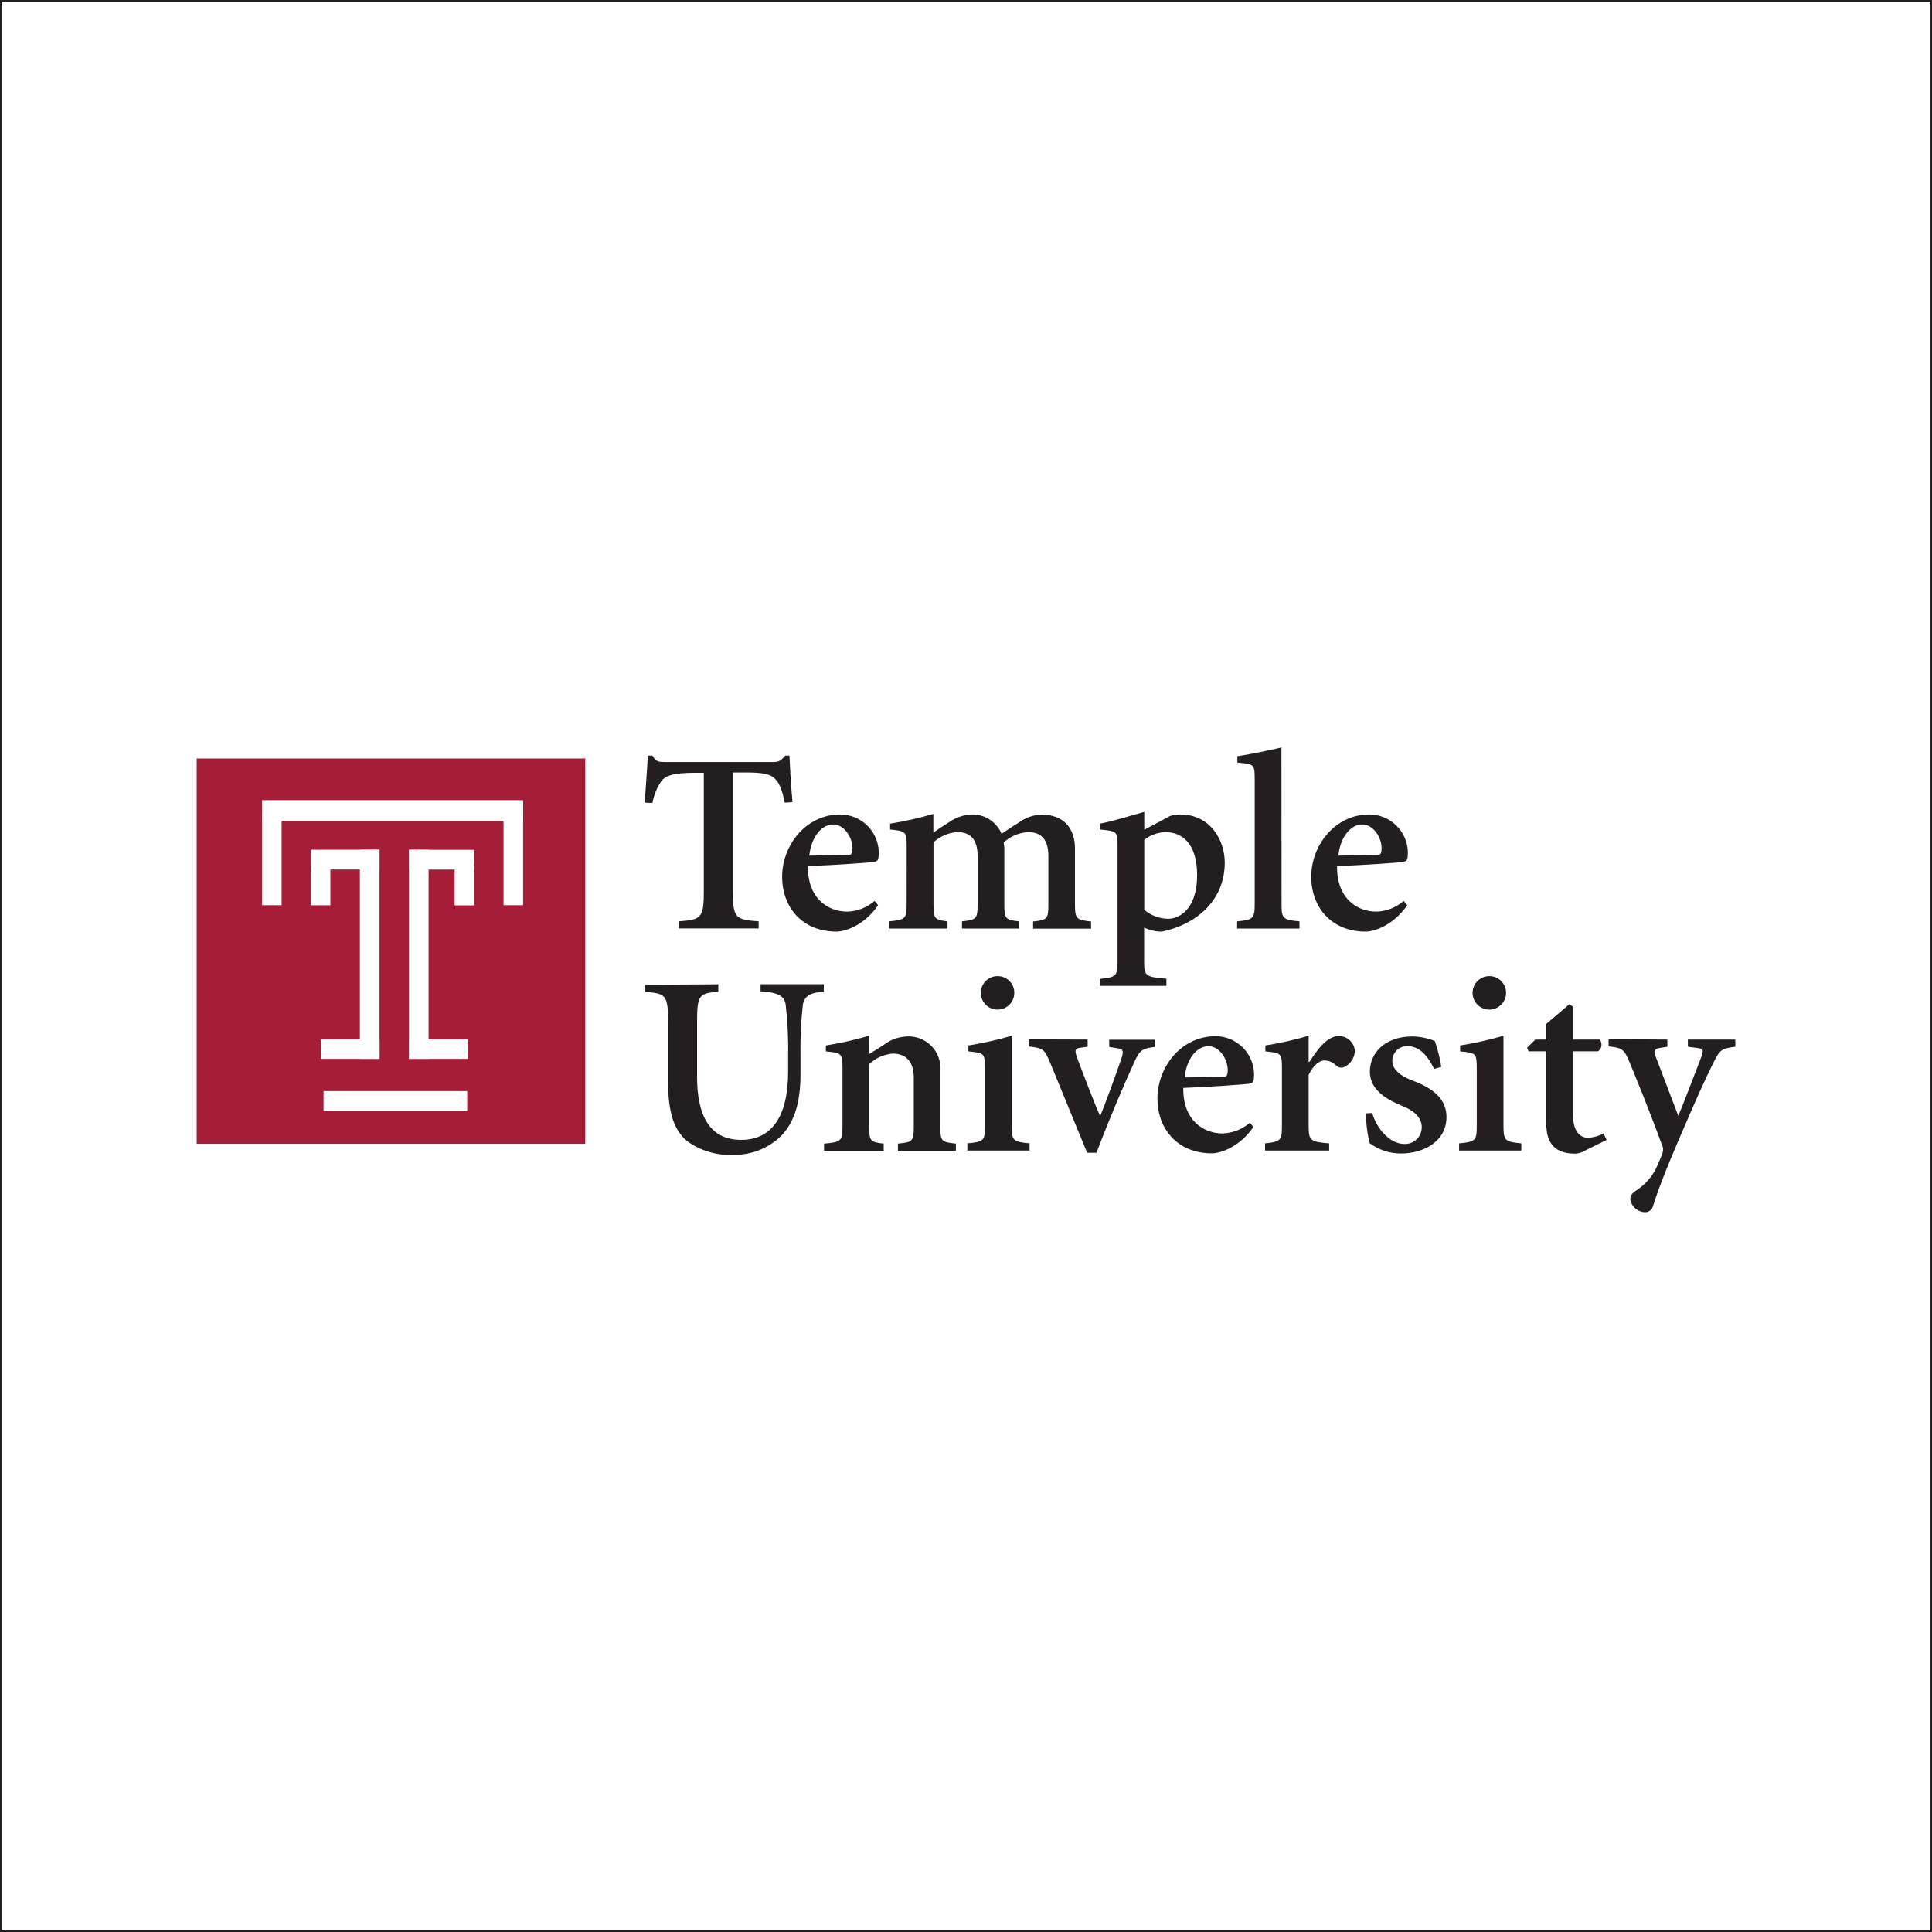
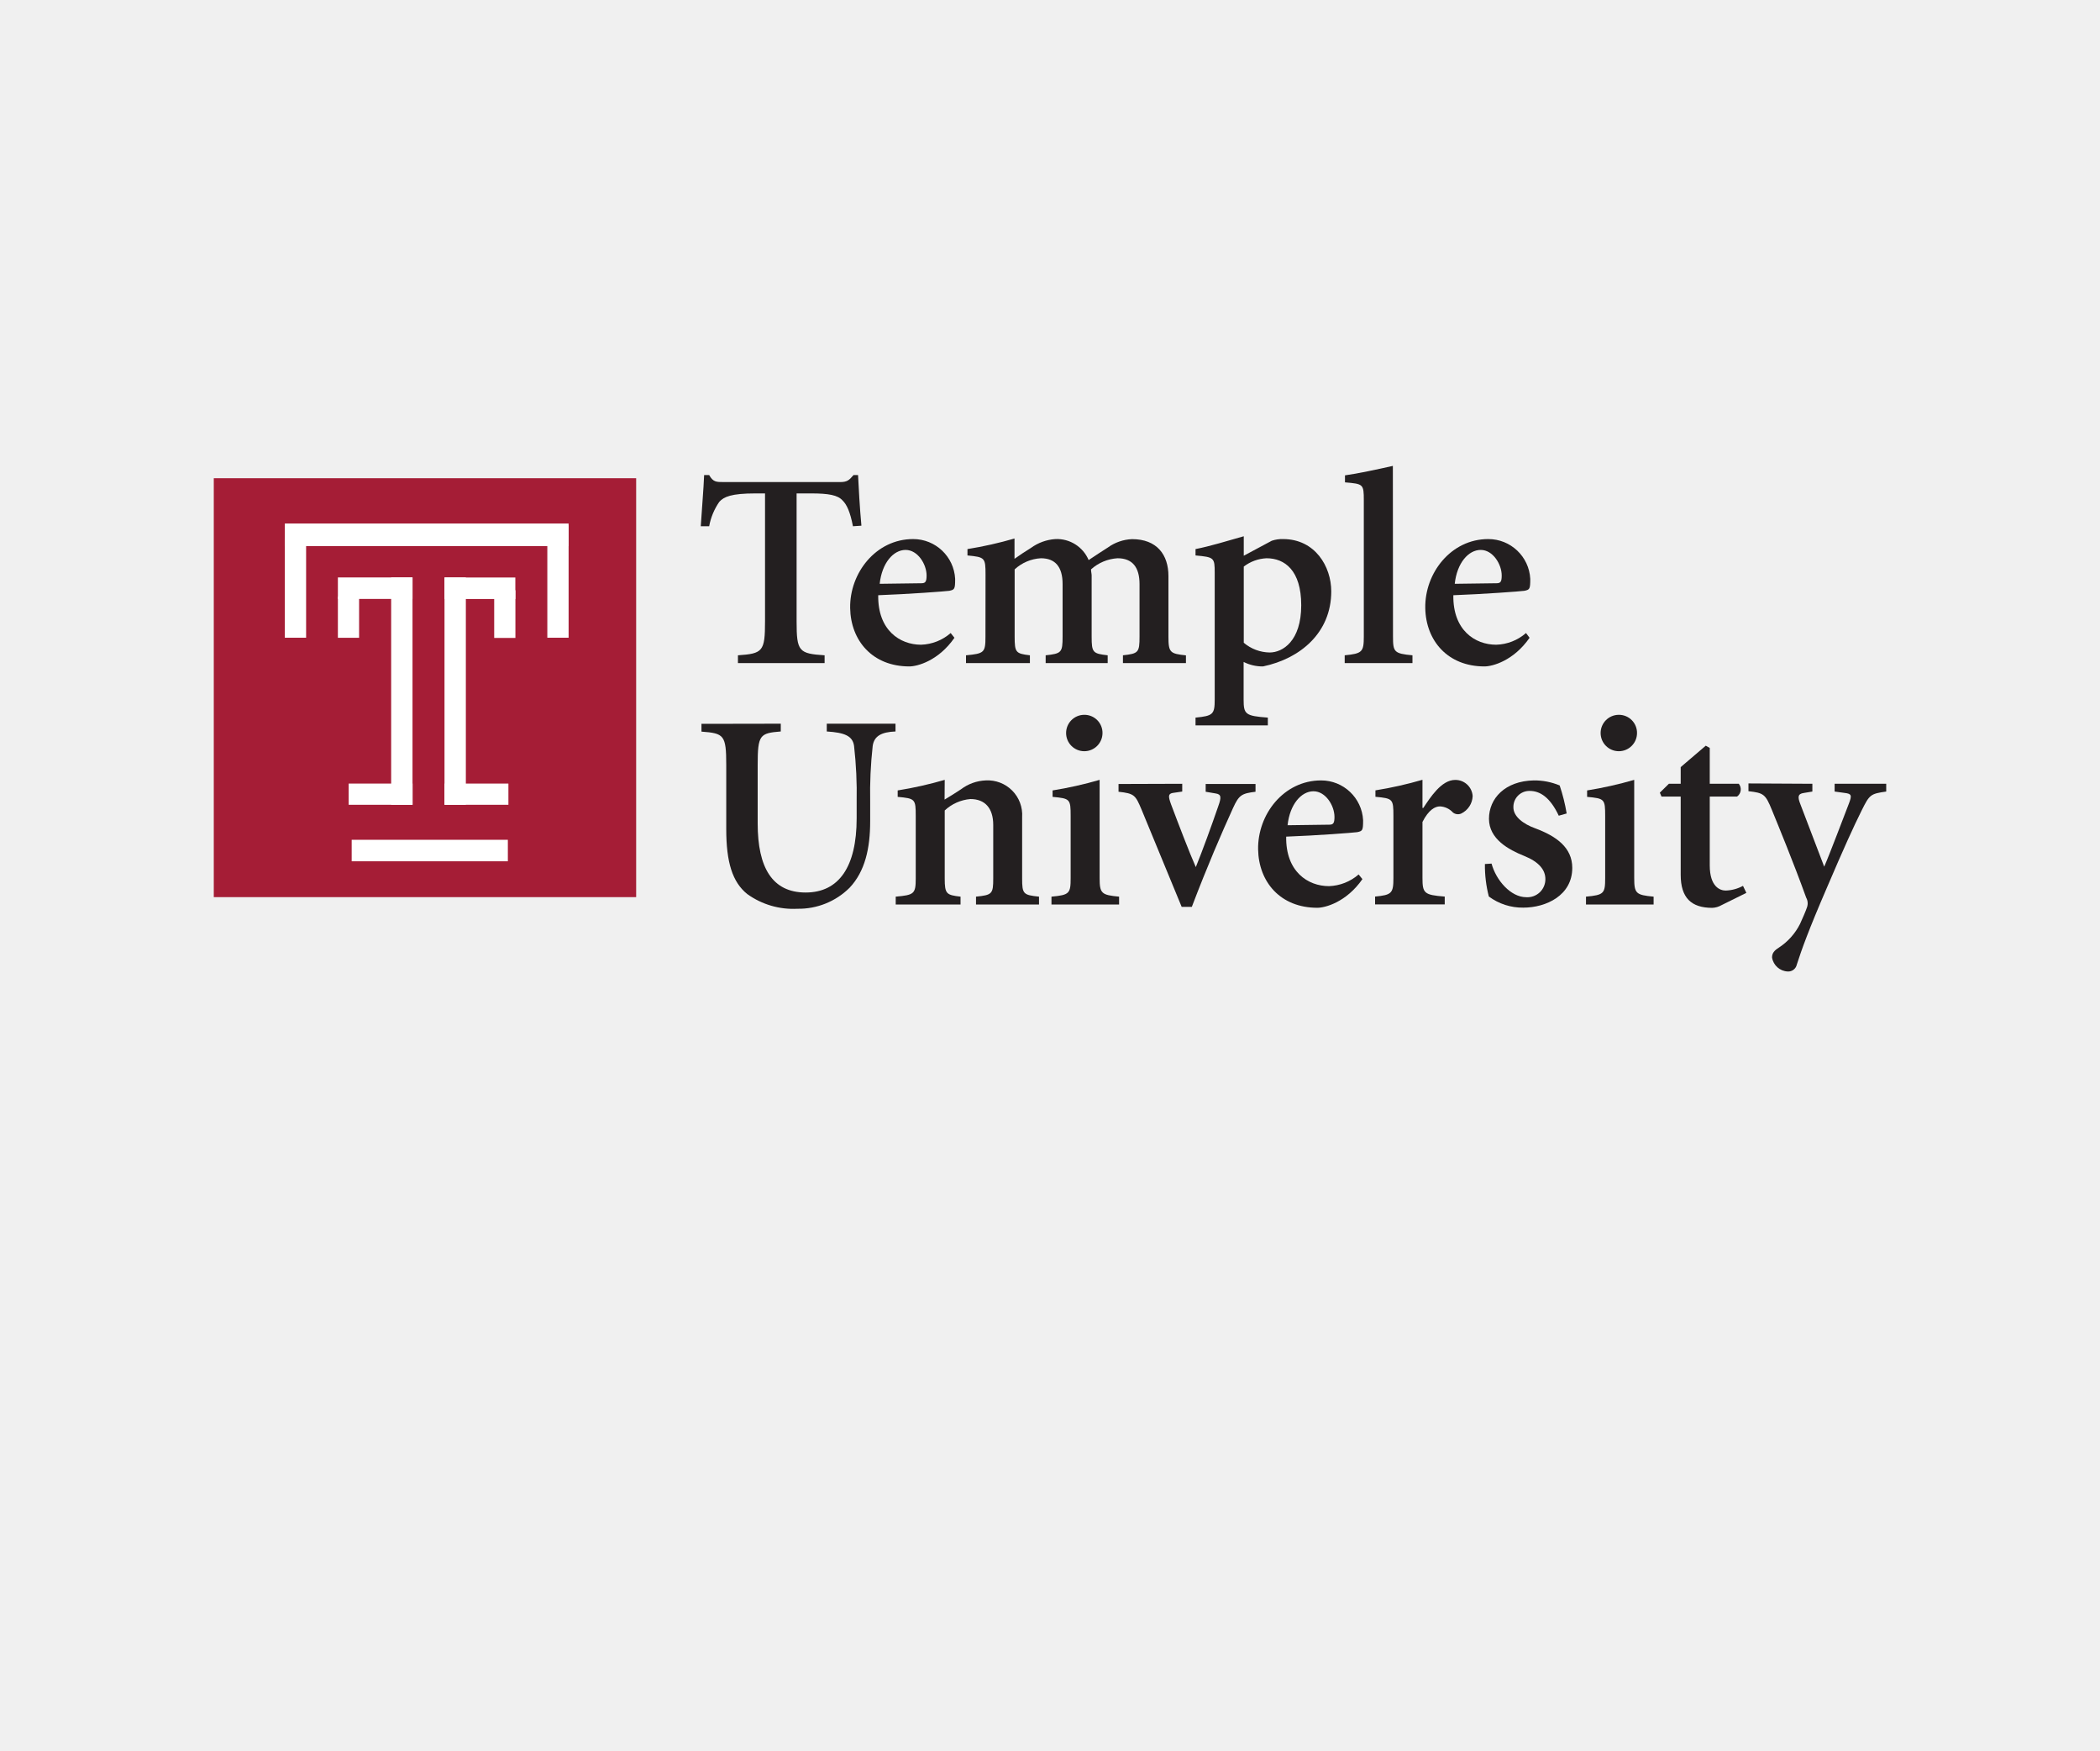
- <svg xmlns="http://www.w3.org/2000/svg" id="Layer_1" data-name="Layer 1" viewBox="0 0 300 300">
+ <svg xmlns="http://www.w3.org/2000/svg" id="Layer_1" data-name="Layer 1" viewBox="0 0 300 250">
  <defs>
-     <style>.cls-1{fill:#fff;}.cls-2{fill:#231f20;}.cls-3{fill:#a51d36;}</style>
+     <style>.cls-1{fill:#a51d36;}.cls-2{fill:#fff;}.cls-3{fill:#231f20;}</style>
  </defs>
-   <rect class="cls-1" x="0.13" y="0.13" width="299.75" height="299.75" />
-   <path class="cls-2" d="M299.75.25v299.5H.25V.25h299.5M300,0H0V300H300V0Z" />
-   <rect class="cls-3" x="30.54" y="117.78" width="60.34" height="59.83" />
-   <rect class="cls-1" x="40.69" y="124.25" width="40.54" height="3.23" />
-   <rect class="cls-1" x="78.19" y="124.5" width="3.04" height="16.06" />
-   <rect class="cls-1" x="40.69" y="126.36" width="3.04" height="14.2" />
-   <rect class="cls-1" x="48.27" y="134.7" width="3.03" height="5.87" />
-   <rect class="cls-1" x="48.27" y="131.95" width="10.66" height="3.07" />
-   <rect class="cls-1" x="55.88" y="131.95" width="3.05" height="32.47" />
-   <rect class="cls-1" x="49.81" y="161.39" width="9.13" height="3.03" />
-   <rect class="cls-1" x="63.51" y="131.95" width="10.12" height="3.07" transform="translate(137.13 266.98) rotate(-180)" />
-   <rect class="cls-1" x="63.51" y="131.95" width="3.05" height="32.47" transform="translate(130.06 296.37) rotate(-180)" />
-   <rect class="cls-1" x="63.51" y="161.39" width="9.13" height="3.03" transform="translate(136.14 325.81) rotate(-180)" />
-   <rect class="cls-1" x="70.6" y="133.78" width="3.03" height="6.81" />
-   <rect class="cls-1" x="50.24" y="169.42" width="22.31" height="3.07" />
-   <path class="cls-2" d="M100.11,124.64c.16-2.62.4-5.24.48-7.31h.72c.57,1,1,1,2.1,1H120c1,0,1.29-.24,1.93-1h.65c.08,1.67.24,4.69.48,7.23l-1.21.08c-.4-2.06-.88-3.1-1.49-3.69-.68-.76-2-1-4.47-1H113.8v18.27c0,4.29.32,4.6,4,4.84v1.11H105.42v-1.11c3.55-.24,3.87-.55,3.87-4.84V120h-1.37c-3.46,0-4.51.47-5.16,1.19a8.89,8.89,0,0,0-1.45,3.49Z" />
-   <path class="cls-2" d="M136.35,140.57c-2.29,3.3-5.31,4.09-6.44,4.09-5.28,0-8.38-3.69-8.46-8.34-.08-5,3.67-9.85,9-9.85a6,6,0,0,1,6,5.68c0,1.47-.08,1.55-.84,1.71-.57.08-5.76.47-10.15.63-.08,5,3.1,7.07,6.12,7.07a6.74,6.74,0,0,0,4.23-1.67Zm-4.71-7.79c.56,0,.73-.23.73-1.11,0-1.59-1.25-3.65-3-3.65s-3.38,1.86-3.7,4.84Z" />
-   <path class="cls-2" d="M140.79,131.55c0-2.42-.09-2.5-2.58-2.74v-.91a55.34,55.34,0,0,0,6.72-1.51v2.9c.73-.52,1.45-1,2.34-1.55a6.68,6.68,0,0,1,3.5-1.27,4.92,4.92,0,0,1,4.75,3c1-.68,2-1.31,2.74-1.79a6.33,6.33,0,0,1,3.46-1.19c3.55,0,5.2,2.22,5.2,5.28v8.66c0,2.26.24,2.42,2.5,2.66v1.11h-9v-1.11c2.21-.24,2.37-.4,2.37-2.66V132.9c0-2.38-1-3.69-3.14-3.69a6.23,6.23,0,0,0-3.79,1.59c0,.32.09.63.09.87v8.74c0,2.26.16,2.42,2.29,2.66v1.11h-8.86v-1.11c2.26-.24,2.42-.4,2.42-2.66V132.9c0-2.46-1.05-3.69-3.1-3.69a6,6,0,0,0-3.75,1.59v9.61c0,2.26.16,2.42,2.18,2.66v1.11H138v-1.11c2.61-.24,2.78-.4,2.78-2.66Z" />
-   <path class="cls-2" d="M177.68,128.85l4-2.14a4.59,4.59,0,0,1,1.61-.24c4.59,0,6.89,3.93,6.89,7.47,0,5.91-4.43,9.61-9.75,10.72a6,6,0,0,1-2.77-.64v5.37c0,2.1.24,2.34,3.46,2.58v1.11H170.79V152c2.5-.24,2.74-.48,2.74-2.58V131.28c0-2.15-.08-2.23-2.74-2.47v-.91c2.05-.4,4.35-1.11,6.89-1.83Zm0,12.43a5.87,5.87,0,0,0,3.7,1.39c1.85,0,4.51-1.62,4.51-6.75,0-5-2.38-6.71-4.95-6.71a5.77,5.77,0,0,0-3.26,1.19Z" />
-   <path class="cls-2" d="M199,140.41c0,2.18.16,2.42,2.78,2.66v1.11H192.1v-1.11c2.49-.24,2.73-.48,2.73-2.66V121c0-2.35-.08-2.35-2.69-2.58v-1c1.73-.23,4.71-.87,6.84-1.35Z" />
-   <path class="cls-2" d="M218.51,140.57c-2.29,3.3-5.31,4.09-6.44,4.09-5.27,0-8.38-3.69-8.46-8.34-.08-5,3.67-9.85,9-9.85a6,6,0,0,1,6,5.68c0,1.47-.08,1.55-.84,1.71-.57.08-5.76.47-10.15.63-.08,5,3.1,7.07,6.12,7.07a6.74,6.74,0,0,0,4.23-1.67Zm-4.71-7.79c.57,0,.73-.23.73-1.11,0-1.59-1.25-3.65-3-3.65s-3.39,1.86-3.71,4.84Z" />
-   <path class="cls-2" d="M111.54,152.84V154c-3,.24-3.3.48-3.3,4.77v8.38c0,6.31,2.1,9.85,6.85,9.85s7.29-3.66,7.29-10.61V164A60.28,60.28,0,0,0,122,156c-.2-1.43-1.33-1.91-3.9-2.07v-1.11h9.82V154c-2,.08-3.06.64-3.26,2.07a61.08,61.08,0,0,0-.36,7.94v2.82c0,3.85-.73,7.15-2.94,9.49a10.32,10.32,0,0,1-7.45,3,11.25,11.25,0,0,1-7.17-2.1c-2.13-1.71-3-4.57-3-9.26v-9.17c0-4.29-.32-4.53-3.54-4.77v-1.11Z" />
-   <path class="cls-2" d="M134.94,163.68c.81-.47,1.61-1,2.34-1.47a6.26,6.26,0,0,1,3.54-1.27,4.93,4.93,0,0,1,5.2,5.25V175c0,2.19.16,2.35,2.41,2.58v1.12h-9v-1.12c2.3-.23,2.46-.39,2.46-2.58V167.3c0-2.38-1.17-3.7-3.26-3.7a6.12,6.12,0,0,0-3.67,1.63V175c0,2.19.24,2.35,2.26,2.58v1.12h-9.26v-1.12c2.61-.23,2.86-.39,2.86-2.58V166c0-2.43-.08-2.51-2.58-2.74v-.92a55.34,55.34,0,0,0,6.72-1.51Z" />
-   <path class="cls-2" d="M157.09,174.88c0,2.19.25,2.43,2.78,2.66v1.12h-9.66v-1.12c2.58-.23,2.74-.47,2.74-2.66V166c0-2.43-.08-2.51-2.58-2.74v-.92a55.34,55.34,0,0,0,6.72-1.51Zm.41-20.69a2.6,2.6,0,1,1-2.62-2.62A2.58,2.58,0,0,1,157.5,154.19Z" />
-   <path class="cls-2" d="M168.89,161.42v1.11l-1.36.2c-.65.12-.65.48-.25,1.59,1.13,3,2.66,7,3.55,9,.92-2.26,2.21-5.79,3.22-8.73.44-1.23.44-1.67-.4-1.79l-1.41-.24v-1.11h7.12v1.11c-2,.24-2.37.48-3.22,2.35-1.65,3.61-3.66,8.26-5.88,14.09h-1.45L163.06,165c-.85-2-1-2.26-3.27-2.5v-1.11Z" />
-   <path class="cls-2" d="M194.63,175c-2.3,3.3-5.32,4.09-6.44,4.09-5.28,0-8.38-3.69-8.46-8.34-.08-5,3.66-9.85,9-9.85a6,6,0,0,1,6,5.68c0,1.47-.08,1.55-.85,1.71-.56.08-5.75.48-10.14.64-.08,5,3.1,7.07,6.12,7.07a6.8,6.8,0,0,0,4.23-1.67Zm-4.71-7.78c.56,0,.72-.24.72-1.11,0-1.59-1.25-3.66-3-3.66s-3.38,1.87-3.7,4.85Z" />
-   <path class="cls-2" d="M203.21,164.88h.12c1-1.51,2.58-4,4.55-4a2.47,2.47,0,0,1,2.5,2.31,2.89,2.89,0,0,1-1.65,2.5,1.16,1.16,0,0,1-1.17-.16,2.67,2.67,0,0,0-1.85-.87c-.69,0-1.61.47-2.5,2.22v8c0,2.19.24,2.43,3.18,2.66v1.12h-9.95v-1.12c2.38-.23,2.62-.47,2.62-2.66V166c0-2.43-.08-2.51-2.57-2.74v-.92a55.34,55.34,0,0,0,6.72-1.51Z" />
-   <path class="cls-2" d="M213.08,172.82c.64,2.38,2.74,4.81,4.95,4.81a2.58,2.58,0,0,0,2.74-2.59c0-1.31-.89-2.46-3.06-3.33s-5-2.39-5-5.29,2.29-5.4,6.4-5.48a9.34,9.34,0,0,1,3.7.72,25.73,25.73,0,0,1,1,4l-1.13.32c-1.25-2.66-2.7-3.54-4.15-3.54a2.28,2.28,0,0,0-2.33,2.35c0,1.31,1.41,2.38,3.14,3,3,1.12,5.27,2.74,5.27,5.64,0,3.94-3.74,5.68-7,5.68a8.07,8.07,0,0,1-4.92-1.59,17.7,17.7,0,0,1-.56-4.64Z" />
-   <path class="cls-2" d="M233.46,174.88c0,2.19.24,2.43,2.77,2.66v1.12h-9.66v-1.12c2.58-.23,2.74-.47,2.74-2.66V166c0-2.43-.08-2.51-2.58-2.74v-.92a55.91,55.91,0,0,0,6.73-1.51Zm.4-20.69a2.6,2.6,0,1,1-2.62-2.62A2.58,2.58,0,0,1,233.86,154.19Z" />
-   <path class="cls-2" d="M244.25,156.3v5.12h4.15a1.27,1.27,0,0,1-.25,1.83h-3.9v9.81c0,3.1,1.49,3.61,2.29,3.61A5.56,5.56,0,0,0,249,176l.48,1-3.54,1.75a2.86,2.86,0,0,1-1.33.39c-3,0-4.51-1.43-4.51-4.72V163.25h-2.74l-.24-.56,1.29-1.27h1.69V159l3.58-3.06Z" />
-   <path class="cls-2" d="M258.91,161.42v1.11l-1.21.2c-.93.12-.89.64-.48,1.67l3.38,8.86c.76-1.71,3-7.67,3.5-8.94s.41-1.47-.56-1.59l-1.45-.2v-1.11h7.37v1.11c-2.26.32-2.38.44-3.51,2.7s-2.61,5.52-4.95,11c-2.66,6.16-3.62,8.86-4.31,11a1.25,1.25,0,0,1-1.29,1,2.37,2.37,0,0,1-2.25-2c0-.63.32-1,1-1.43a8.69,8.69,0,0,0,3-3.37c.33-.72.85-1.91,1-2.39a1.66,1.66,0,0,0-.12-1.35c-1.85-5.12-4-10.32-4.91-12.55s-1.17-2.42-3.34-2.66v-1.11Z" />
+   <rect class="cls-1" x="30.54" y="68.3" width="60.34" height="59.83" />
+   <rect class="cls-2" x="40.69" y="74.77" width="40.54" height="3.23" />
+   <rect class="cls-2" x="78.19" y="75.02" width="3.04" height="16.06" />
+   <rect class="cls-2" x="40.69" y="76.88" width="3.04" height="14.2" />
+   <rect class="cls-2" x="48.27" y="85.22" width="3.03" height="5.87" />
+   <rect class="cls-2" x="48.27" y="82.47" width="10.66" height="3.07" />
+   <rect class="cls-2" x="55.88" y="82.47" width="3.05" height="32.47" />
+   <rect class="cls-2" x="49.81" y="111.91" width="9.13" height="3.03" />
+   <rect class="cls-2" x="63.51" y="82.47" width="10.12" height="3.07" transform="translate(137.13 168.02) rotate(-180)" />
+   <rect class="cls-2" x="63.51" y="82.47" width="3.05" height="32.47" transform="translate(130.06 197.41) rotate(-180)" />
+   <rect class="cls-2" x="63.51" y="111.91" width="9.13" height="3.03" transform="translate(136.14 226.85) rotate(-180)" />
+   <rect class="cls-2" x="70.6" y="84.3" width="3.03" height="6.81" />
+   <rect class="cls-2" x="50.24" y="119.94" width="22.31" height="3.07" />
+   <path class="cls-3" d="M100.11,75.16c.16-2.62.4-5.24.48-7.31h.72c.57,1,1,1,2.1,1H120c1,0,1.29-.24,1.93-1h.65c.08,1.67.24,4.69.48,7.23l-1.21.08c-.4-2.06-.88-3.1-1.49-3.69-.68-.76-2-1-4.47-1H113.8V88.75c0,4.29.32,4.6,4,4.84V94.7H105.42V93.59c3.55-.24,3.87-.55,3.87-4.84V70.47h-1.37c-3.46,0-4.51.48-5.16,1.2a8.89,8.89,0,0,0-1.45,3.49Z" />
+   <path class="cls-3" d="M136.35,91.09c-2.29,3.3-5.31,4.09-6.44,4.09-5.28,0-8.38-3.69-8.46-8.34-.08-5,3.67-9.85,9-9.85a6,6,0,0,1,6,5.68c0,1.47-.08,1.55-.84,1.71-.57.08-5.76.47-10.15.63-.08,5,3.1,7.07,6.12,7.07a6.74,6.74,0,0,0,4.23-1.67Zm-4.71-7.79c.56,0,.73-.23.73-1.11,0-1.59-1.25-3.65-3-3.65s-3.38,1.86-3.7,4.84Z" />
+   <path class="cls-3" d="M140.79,82.07c0-2.42-.09-2.5-2.58-2.74v-.91a55.34,55.34,0,0,0,6.72-1.51v2.9c.73-.52,1.45-1,2.34-1.55a6.68,6.68,0,0,1,3.5-1.27,4.92,4.92,0,0,1,4.75,3c1-.68,2-1.31,2.74-1.79A6.33,6.33,0,0,1,161.72,77c3.55,0,5.2,2.22,5.2,5.28v8.66c0,2.26.24,2.42,2.5,2.66V94.7h-9V93.59c2.21-.24,2.37-.4,2.37-2.66V83.42c0-2.38-1-3.69-3.14-3.69a6.23,6.23,0,0,0-3.79,1.59c0,.32.09.63.09.87v8.74c0,2.26.16,2.42,2.29,2.66V94.7h-8.86V93.59c2.26-.24,2.42-.4,2.42-2.66V83.42c0-2.46-1.05-3.69-3.1-3.69a6,6,0,0,0-3.75,1.59v9.61c0,2.26.16,2.42,2.18,2.66V94.7H138V93.59c2.61-.24,2.78-.4,2.78-2.66Z" />
+   <path class="cls-3" d="M177.68,79.37l4-2.14a4.59,4.59,0,0,1,1.61-.24c4.59,0,6.89,3.93,6.89,7.47,0,5.91-4.43,9.61-9.75,10.72a6,6,0,0,1-2.77-.64v5.37c0,2.1.24,2.34,3.46,2.58v1.11H170.79v-1.11c2.5-.24,2.74-.48,2.74-2.58V81.8c0-2.15-.08-2.23-2.74-2.47v-.91c2.05-.4,4.35-1.11,6.89-1.83Zm0,12.43a5.87,5.87,0,0,0,3.7,1.39c1.85,0,4.51-1.62,4.51-6.75,0-5-2.38-6.71-4.95-6.71a5.77,5.77,0,0,0-3.26,1.19Z" />
+   <path class="cls-3" d="M199,90.93c0,2.18.16,2.42,2.78,2.66V94.7H192.1V93.59c2.49-.24,2.73-.48,2.73-2.66V71.47c0-2.35-.08-2.35-2.69-2.58v-1c1.73-.23,4.71-.87,6.84-1.35Z" />
+   <path class="cls-3" d="M218.51,91.09c-2.29,3.3-5.31,4.09-6.44,4.09-5.27,0-8.38-3.69-8.46-8.34-.08-5,3.67-9.85,9-9.85a6,6,0,0,1,6,5.68c0,1.47-.08,1.55-.84,1.71-.57.08-5.76.47-10.15.63-.08,5,3.1,7.07,6.12,7.07A6.74,6.74,0,0,0,218,90.41ZM213.8,83.3c.57,0,.73-.23.73-1.11,0-1.59-1.25-3.65-3-3.65s-3.39,1.86-3.71,4.84Z" />
+   <path class="cls-3" d="M111.54,103.36v1.11c-3,.24-3.3.48-3.3,4.77v8.38c0,6.31,2.1,9.85,6.85,9.85s7.29-3.66,7.29-10.61v-2.38a60.28,60.28,0,0,0-.37-7.94c-.2-1.43-1.33-1.91-3.9-2.07v-1.11h9.82v1.11c-2,.08-3.06.64-3.26,2.07a61.08,61.08,0,0,0-.36,7.94v2.82c0,3.85-.73,7.15-2.94,9.49a10.32,10.32,0,0,1-7.45,3,11.25,11.25,0,0,1-7.17-2.1c-2.13-1.71-3-4.57-3-9.26v-9.17c0-4.29-.32-4.53-3.54-4.77v-1.11Z" />
+   <path class="cls-3" d="M134.94,114.2c.81-.47,1.61-1,2.34-1.47a6.26,6.26,0,0,1,3.54-1.27,4.93,4.93,0,0,1,5.2,5.25v8.77c0,2.19.16,2.35,2.41,2.58v1.12h-9v-1.12c2.3-.23,2.46-.39,2.46-2.58v-7.66c0-2.39-1.17-3.7-3.26-3.7a6.12,6.12,0,0,0-3.67,1.63v9.73c0,2.19.24,2.35,2.26,2.58v1.12h-9.26v-1.12c2.61-.23,2.86-.39,2.86-2.58v-8.93c0-2.43-.08-2.51-2.58-2.74v-.92a55.34,55.34,0,0,0,6.72-1.51Z" />
+   <path class="cls-3" d="M157.09,125.4c0,2.19.25,2.43,2.78,2.66v1.12h-9.66v-1.12c2.58-.23,2.74-.47,2.74-2.66v-8.85c0-2.43-.08-2.51-2.58-2.74v-.92a55.34,55.34,0,0,0,6.72-1.51Zm.41-20.69a2.6,2.6,0,1,1-2.62-2.62A2.58,2.58,0,0,1,157.5,104.71Z" />
+   <path class="cls-3" d="M168.89,111.94v1.11l-1.36.2c-.65.12-.65.48-.25,1.59,1.13,3,2.66,7,3.55,9,.92-2.26,2.21-5.79,3.22-8.73.44-1.23.44-1.67-.4-1.79l-1.41-.24v-1.11h7.12v1.11c-2,.24-2.37.48-3.22,2.34-1.65,3.62-3.66,8.27-5.88,14.1h-1.45l-5.75-13.94c-.85-2-1-2.26-3.27-2.5v-1.11Z" />
+   <path class="cls-3" d="M194.63,125.56c-2.3,3.3-5.32,4.09-6.44,4.09-5.28,0-8.38-3.69-8.46-8.34-.08-5,3.66-9.85,9-9.85a6,6,0,0,1,6,5.68c0,1.47-.08,1.55-.85,1.71-.56.08-5.75.48-10.14.64-.08,5,3.1,7.07,6.12,7.07a6.8,6.8,0,0,0,4.23-1.67Zm-4.71-7.78c.56,0,.72-.24.72-1.11,0-1.59-1.25-3.66-3-3.66s-3.38,1.87-3.7,4.85Z" />
+   <path class="cls-3" d="M203.21,115.39h.12c1-1.5,2.58-4,4.55-4a2.47,2.47,0,0,1,2.5,2.31,2.89,2.89,0,0,1-1.65,2.5,1.16,1.16,0,0,1-1.17-.16,2.67,2.67,0,0,0-1.85-.87c-.69,0-1.61.47-2.5,2.22v8c0,2.19.24,2.43,3.18,2.66v1.12h-9.95v-1.12c2.38-.23,2.62-.47,2.62-2.66v-8.85c0-2.43-.08-2.51-2.57-2.74v-.92a55.34,55.34,0,0,0,6.72-1.51Z" />
+   <path class="cls-3" d="M213.08,123.34c.64,2.38,2.74,4.8,4.95,4.8a2.57,2.57,0,0,0,2.74-2.58c0-1.31-.89-2.46-3.06-3.33s-5-2.39-5-5.29,2.29-5.4,6.4-5.48a9.34,9.34,0,0,1,3.7.72,25.73,25.73,0,0,1,1,4l-1.13.32c-1.25-2.66-2.7-3.54-4.15-3.54a2.28,2.28,0,0,0-2.33,2.35c0,1.31,1.41,2.38,3.14,3,3,1.12,5.27,2.74,5.27,5.64,0,3.94-3.74,5.68-7,5.68a8.07,8.07,0,0,1-4.92-1.59,17.7,17.7,0,0,1-.56-4.64Z" />
+   <path class="cls-3" d="M233.46,125.4c0,2.19.24,2.43,2.77,2.66v1.12h-9.66v-1.12c2.58-.23,2.74-.47,2.74-2.66v-8.85c0-2.43-.08-2.51-2.58-2.74v-.92a55.91,55.91,0,0,0,6.73-1.51Zm.4-20.69a2.6,2.6,0,1,1-2.62-2.62A2.58,2.58,0,0,1,233.86,104.71Z" />
+   <path class="cls-3" d="M244.25,106.82v5.12h4.15a1.27,1.27,0,0,1-.25,1.83h-3.9v9.81c0,3.1,1.49,3.61,2.29,3.61a5.56,5.56,0,0,0,2.46-.67l.48,1-3.54,1.75a2.86,2.86,0,0,1-1.33.39c-3,0-4.51-1.43-4.51-4.72V113.77h-2.74l-.24-.56,1.29-1.27h1.69v-2.38l3.58-3.06Z" />
+   <path class="cls-3" d="M258.91,111.94v1.11l-1.21.2c-.93.12-.89.64-.48,1.67l3.38,8.86c.76-1.71,3-7.67,3.5-8.94s.41-1.47-.56-1.59l-1.45-.2v-1.11h7.37v1.11c-2.26.32-2.38.44-3.51,2.7s-2.61,5.52-4.95,11c-2.66,6.16-3.62,8.86-4.31,11a1.25,1.25,0,0,1-1.29,1,2.37,2.37,0,0,1-2.25-2c0-.63.32-1,1-1.43a8.69,8.69,0,0,0,3-3.37c.33-.72.85-1.91,1-2.39a1.66,1.66,0,0,0-.12-1.35c-1.85-5.12-4-10.32-4.91-12.55s-1.17-2.42-3.34-2.66v-1.11Z" />
</svg>
